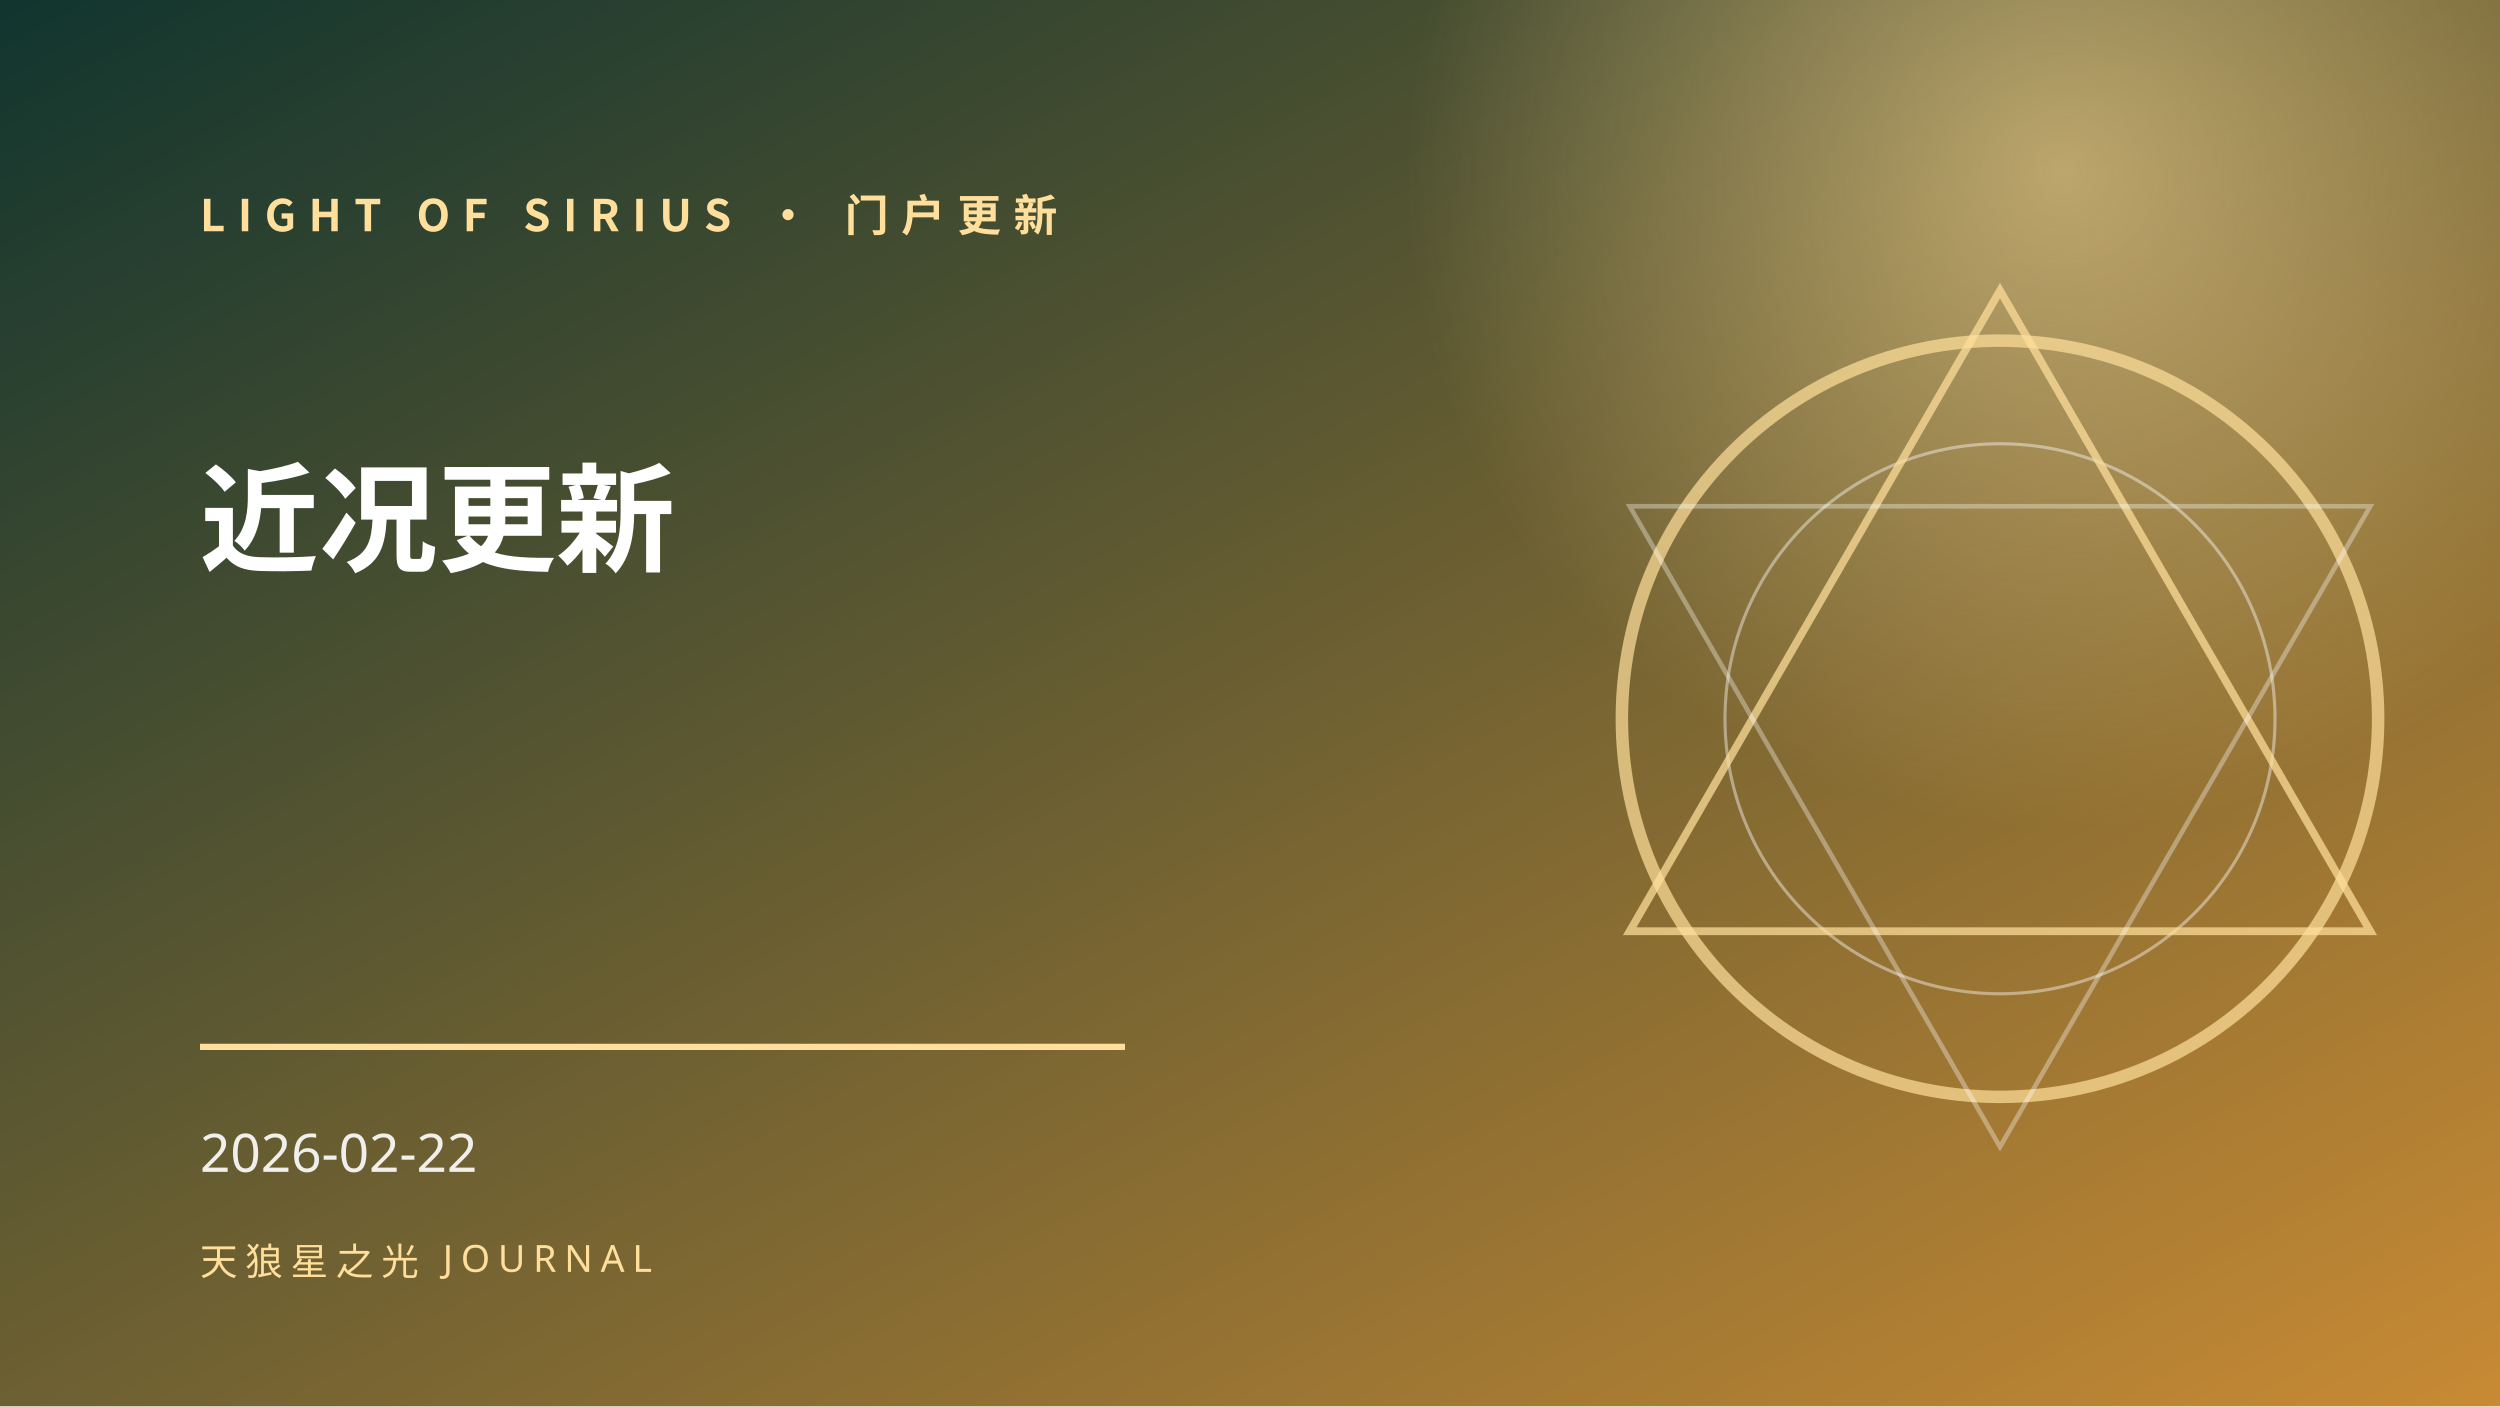
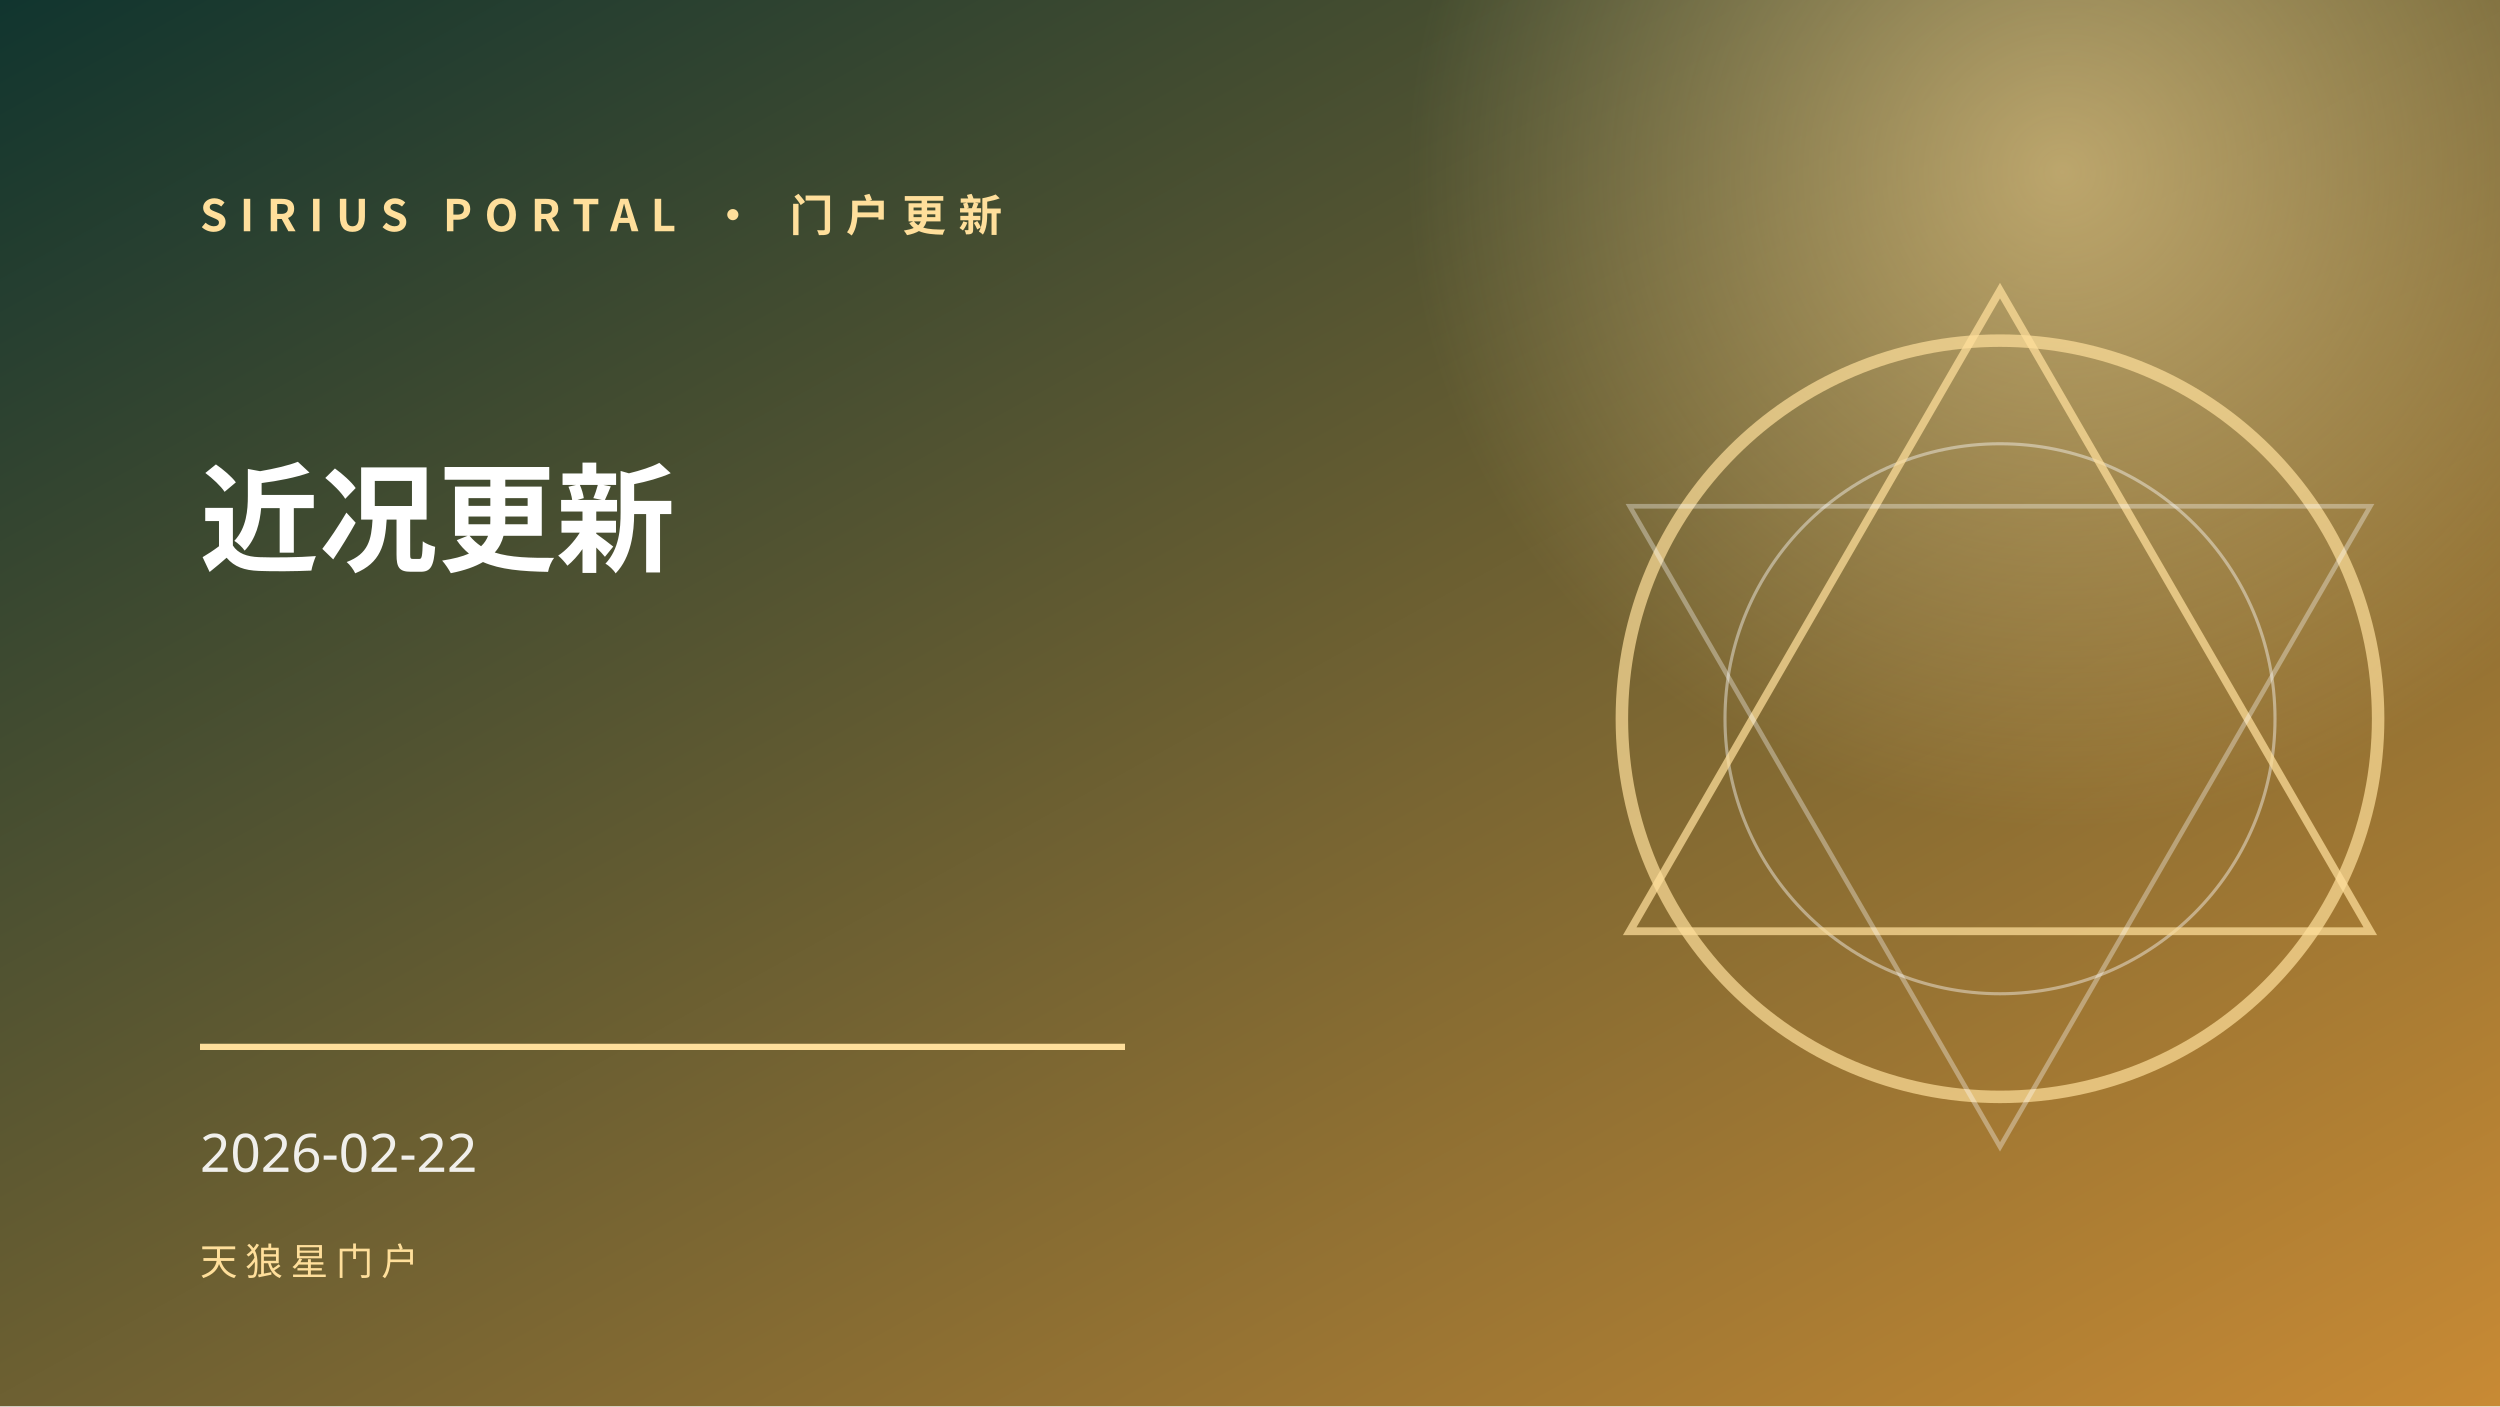
<svg xmlns="http://www.w3.org/2000/svg" width="1600" height="900" viewBox="0 0 1600 900" role="img" aria-label="近况更新">
  <defs>
    <linearGradient id="bg" x1="0" y1="0" x2="1" y2="1">
      <stop stop-color="#11352f" />
      <stop offset="1" stop-color="#c88a34" />
    </linearGradient>
    <radialGradient id="glow">
      <stop stop-color="#ffdf9b" stop-opacity=".56" />
      <stop offset="1" stop-color="#ffdf9b" stop-opacity="0" />
    </radialGradient>
  </defs>
  <rect width="1600" height="900" fill="url(#bg)" />
  <circle cx="1320" cy="110" r="420" fill="url(#glow)" />
  <circle cx="1280" cy="460" r="242" fill="none" stroke="#ffdf9b" stroke-width="8" opacity=".7" />
  <circle cx="1280" cy="460" r="176" fill="none" stroke="white" stroke-width="2" opacity=".42" />
  <path d="M1280 186 1517 596 1043 596Z" fill="none" stroke="#ffdf9b" stroke-width="5" opacity=".72" />
  <path d="M1043 324 1517 324 1280 734Z" fill="none" stroke="white" stroke-width="3" opacity=".34" />
-   <text x="128" y="148" fill="#ffdf9b" font-family="Microsoft YaHei, Noto Sans CJK SC, sans-serif" font-size="28" font-weight="700" letter-spacing="8">LIGHT OF SIRIUS · 门户更新</text>
+   <text x="128" y="148" fill="#ffdf9b" font-family="Microsoft YaHei, Noto Sans CJK SC, sans-serif" font-size="28" font-weight="700" letter-spacing="8">SIRIUS PORTAL · 门户更新</text>
  <text x="128" y="360" fill="white" font-family="STKaiti, KaiTi, Microsoft YaHei, serif" font-size="76" font-weight="700">
    <tspan x="128" dy="0">近况更新</tspan>
  </text>
  <line x1="128" y1="670" x2="720" y2="670" stroke="#ffdf9b" stroke-width="4" />
  <text x="128" y="750" fill="white" opacity=".9" font-family="Microsoft YaHei, sans-serif" font-size="34">2026-02-22</text>
-   <text x="128" y="816" fill="#ffdf9b" font-family="Microsoft YaHei, sans-serif" font-size="24" letter-spacing="5">天狼星之光 JOURNAL</text>
+   <text x="128" y="816" fill="#ffdf9b" font-family="Microsoft YaHei, sans-serif" font-size="24" letter-spacing="5">天狼星门户</text>
</svg>
